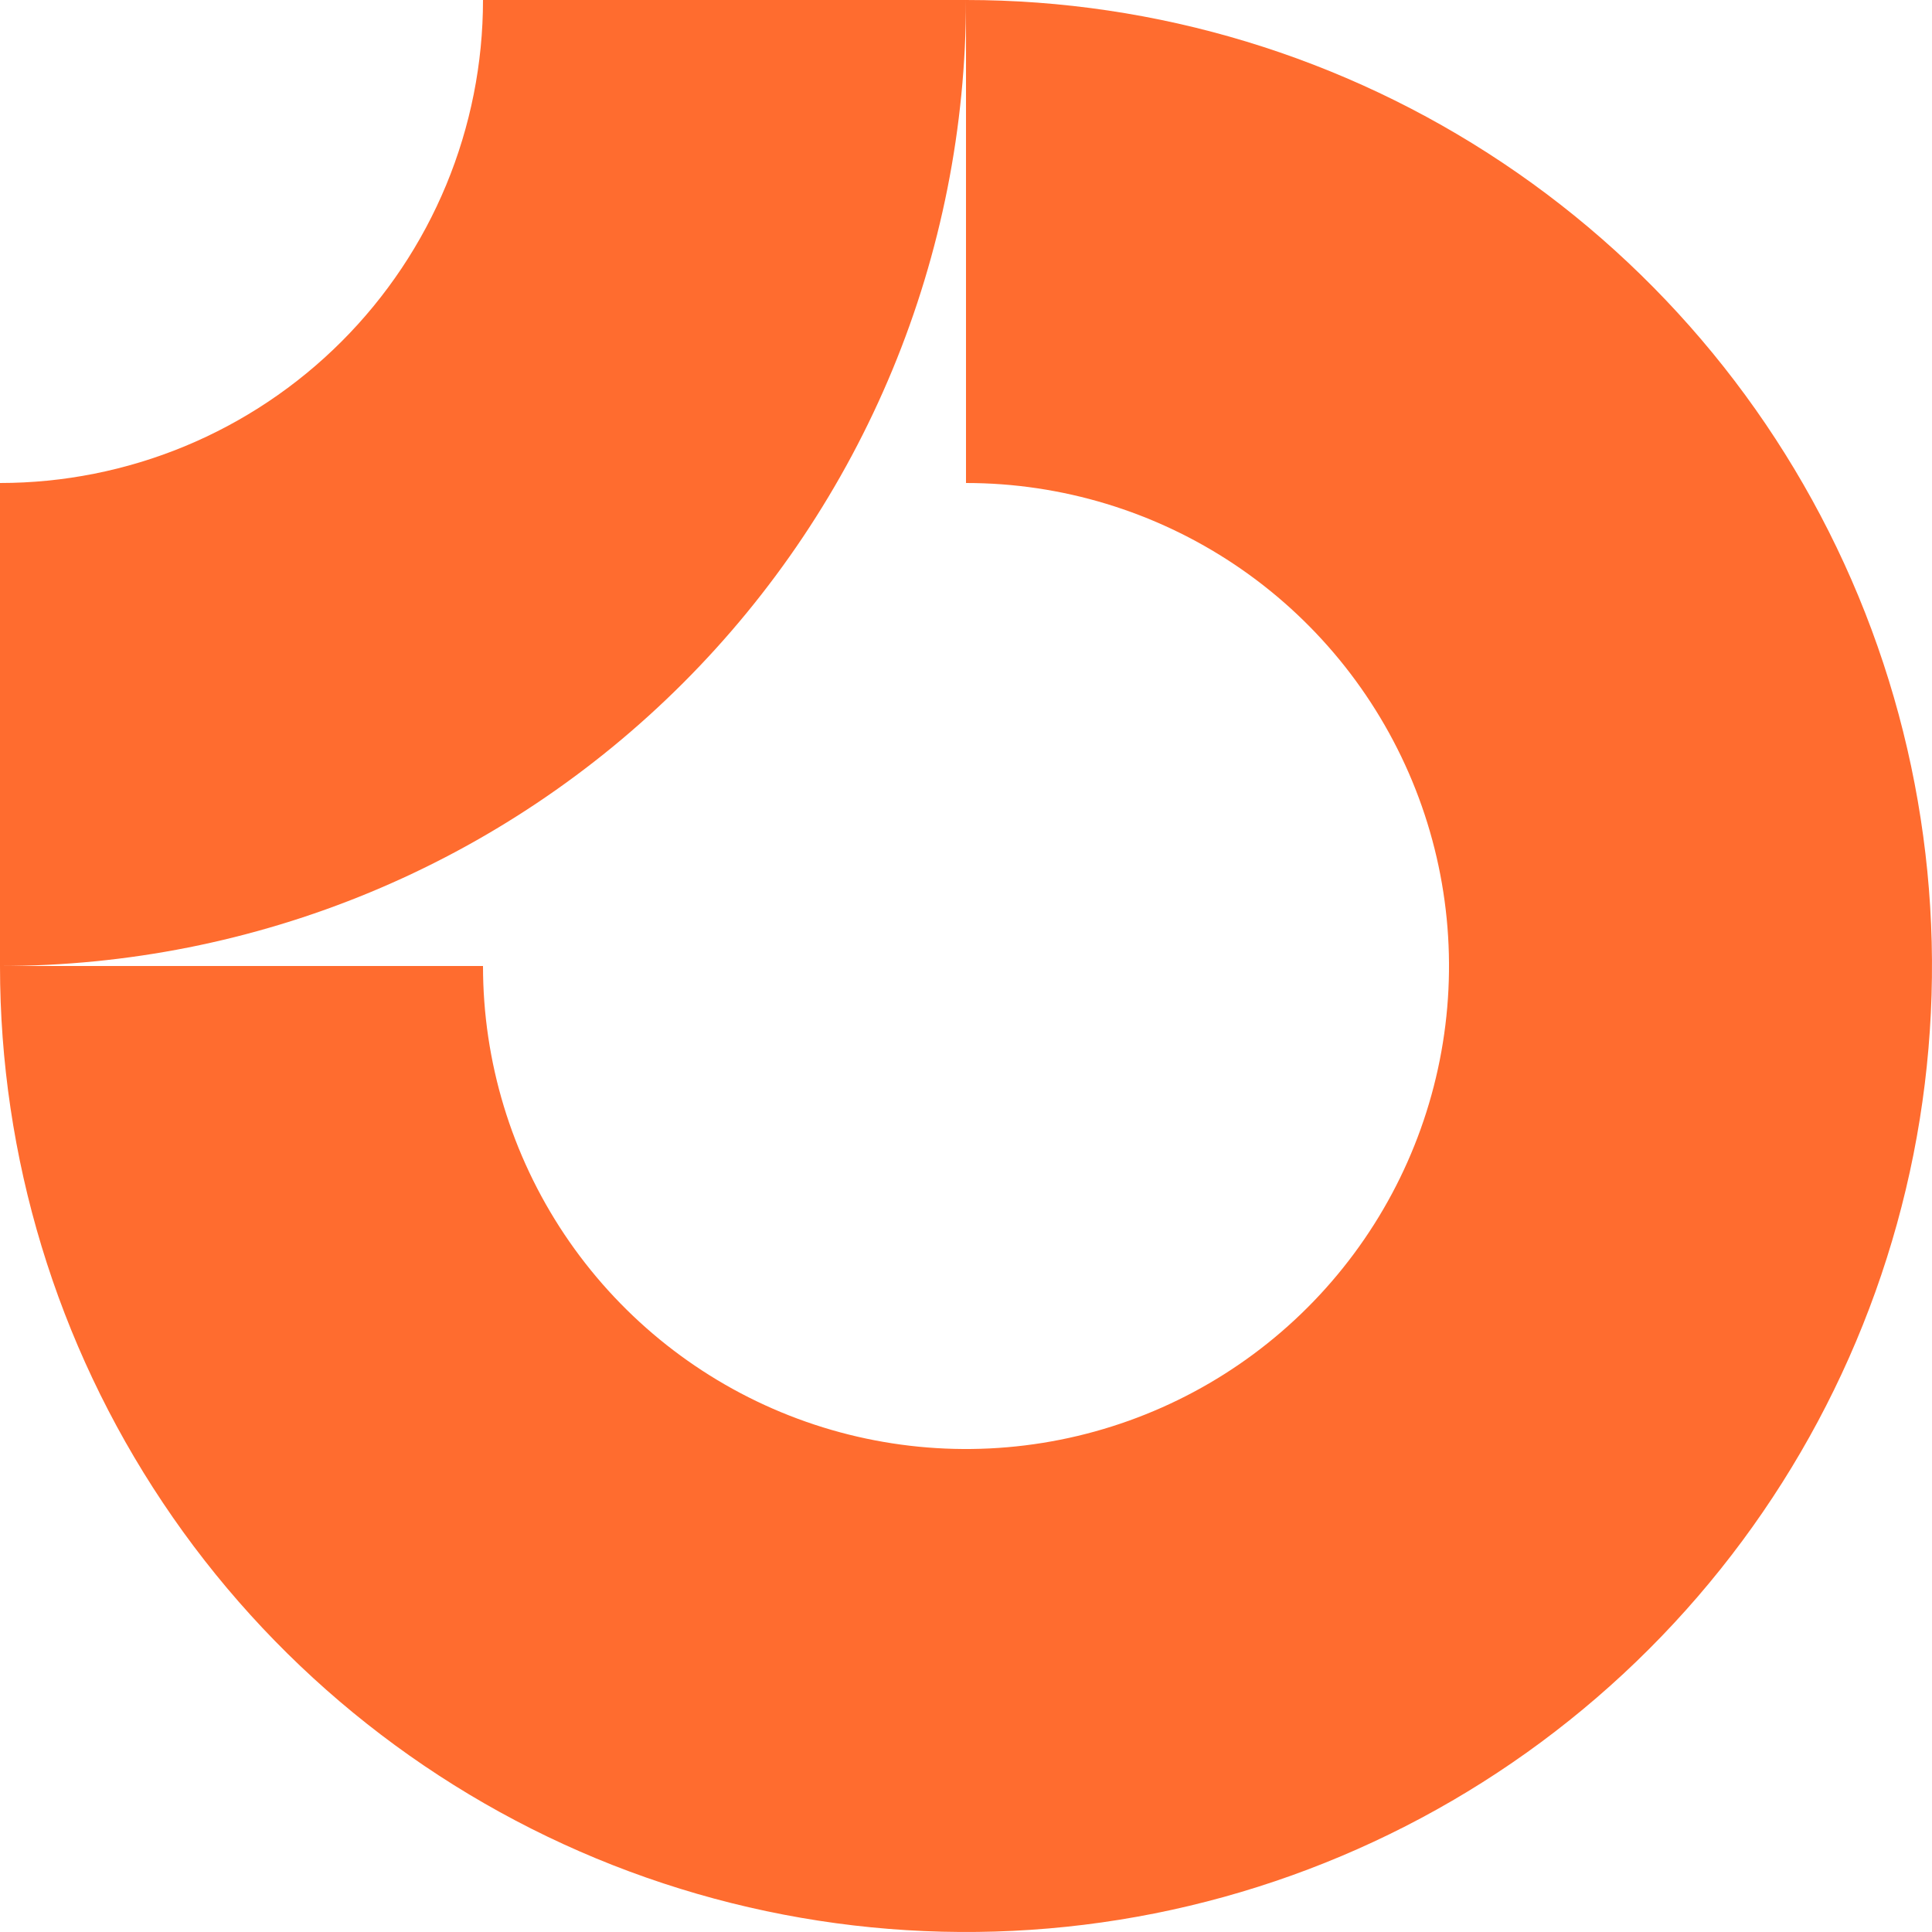
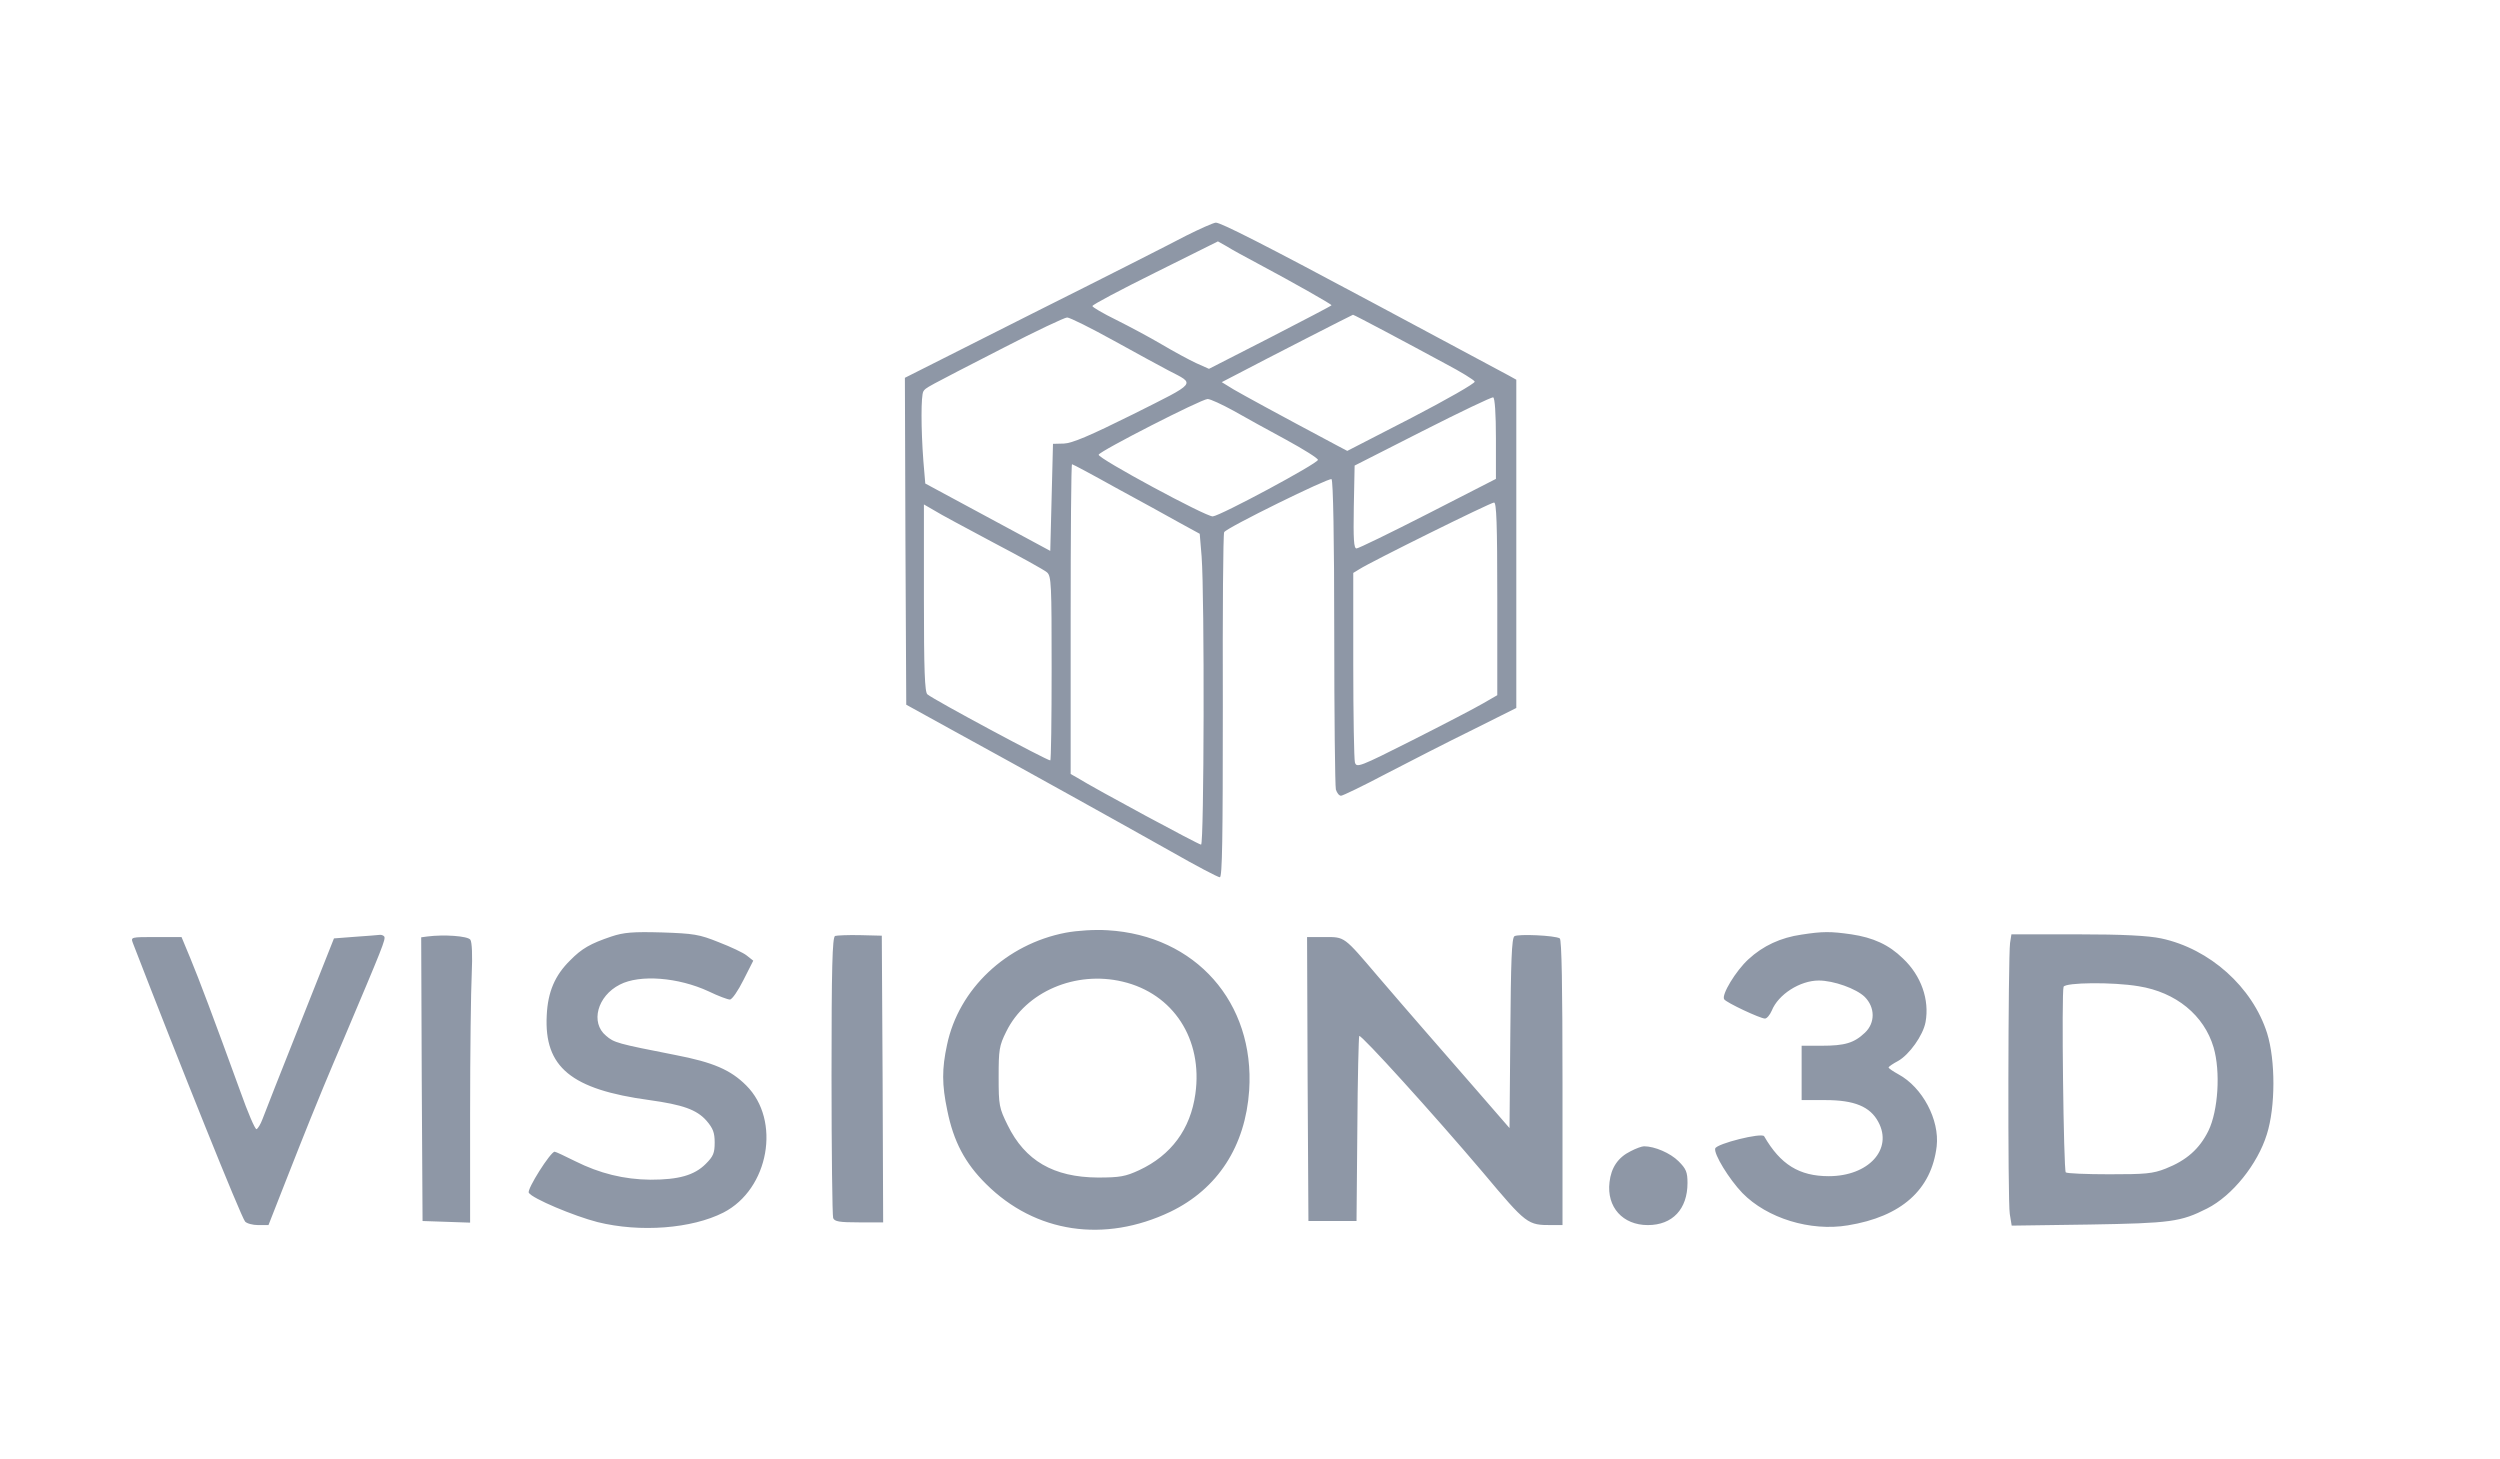
- <svg xmlns="http://www.w3.org/2000/svg" id="logo-86" width="40" height="40" viewBox="0 0 40 40" fill="none">
-   <path class="ccustom" fill-rule="evenodd" clip-rule="evenodd" d="M25.556 11.685C23.911 10.586 21.978 10 20 10V0C23.956 0 27.822 1.173 31.111 3.371C34.4 5.568 36.964 8.692 38.478 12.346C39.991 16.001 40.387 20.022 39.616 23.902C38.844 27.781 36.939 31.345 34.142 34.142C31.345 36.939 27.781 38.844 23.902 39.616C20.022 40.387 16.001 39.991 12.346 38.478C8.692 36.964 5.568 34.4 3.371 31.111C1.173 27.822 0 23.956 0 20H10C10 21.978 10.586 23.911 11.685 25.556C12.784 27.2 14.346 28.482 16.173 29.239C18 29.996 20.011 30.194 21.951 29.808C23.891 29.422 25.672 28.47 27.071 27.071C28.47 25.672 29.422 23.891 29.808 21.951C30.194 20.011 29.996 18 29.239 16.173C28.482 14.346 27.2 12.784 25.556 11.685Z" fill="#ff6c2f" />
-   <path class="ccustom" fill-rule="evenodd" clip-rule="evenodd" d="M10 5.16562e-07C10 1.313 9.741 2.614 9.239 3.827C8.736 5.04 8 6.142 7.071 7.071C6.142 8 5.04 8.736 3.827 9.239C2.614 9.741 1.313 10 5.4439e-06 10L5.00679e-06 20C2.626 20 5.227 19.483 7.654 18.478C10.08 17.473 12.285 15.999 14.142 14.142C15.999 12.285 17.473 10.08 18.478 7.654C19.483 5.227 20 2.626 20 -3.81469e-06L10 5.16562e-07Z" fill="#ff6c2f" />
+ <svg xmlns="http://www.w3.org/2000/svg" version="1.0" width="160" height="93.333" viewBox="120 260 920 499">
+   <path fill="#8E97A6" d="M556.5 327.9c-4.9 2.6-30.3 15.5-56.3 28.5L453 380.2l.2 60.2.3 60.1 16.5 9.1c27.4 15 63.5 35.1 81.1 45 9.1 5.2 17.1 9.4 17.8 9.4.9 0 1.1-14.4 1.1-63-.1-34.6.1-63.4.5-64 1-1.7 38.5-20.1 39.5-19.5.6.4 1 22.2 1 56.3 0 30.6.3 56.7.6 57.9.4 1.3 1.2 2.3 1.9 2.3.6 0 8.1-3.6 16.6-8.1 8.5-4.4 22.7-11.7 31.7-16.1l16.2-8.1V380.9l-2.7-1.5c-2.6-1.4-10.6-5.7-49.3-26.4-40.9-21.9-56.9-30-58.6-29.9-1 .1-5.9 2.3-10.9 4.8zm27 10.6c12 6.4 26.5 14.6 26.5 15 0 .2-10.2 5.5-22.6 11.9l-22.5 11.5-4.7-2.1c-2.6-1.2-8.3-4.3-12.7-6.9-4.4-2.6-11.9-6.6-16.7-9-4.9-2.4-8.8-4.7-8.8-5.1 0-.5 10.4-6 23.1-12.3l23.1-11.5 3.2 1.8c1.7 1.1 7.2 4.1 12.1 6.7zm46.4 24.7c6.4 3.4 16.3 8.7 22 11.8 5.7 3 10.6 6 10.8 6.6.2.6-10.3 6.6-23.2 13.3l-23.7 12.2-3.6-1.9c-23.1-12.3-34.4-18.5-38.2-20.7l-4.4-2.7 5.4-2.8c11.6-6.1 42.5-21.9 42.9-22 .2 0 5.6 2.8 12 6.2zm-99.9 3.4c8.5 4.7 17.5 9.6 20 10.9 10 5.2 10.9 4.1-13 16.1-16.1 8-22.5 10.7-25.5 10.8l-4 .1-.5 19.7-.5 19.7-23-12.4-23-12.4-.7-8.3c-.9-12-.9-24.1 0-25.6.9-1.4.2-1 29.4-16 12-6.2 22.6-11.2 23.5-11.2 1 0 8.8 3.9 17.3 8.6zm140.5 35.9v14.9l-25 12.8c-13.7 7-25.6 12.8-26.3 12.8-1 0-1.2-3.4-1-15.3l.3-15.2 25-12.7c13.8-7 25.5-12.6 26-12.4.6.2 1 6.1 1 15.1zm-96.6-10.2c4.2 2.4 12.9 7.2 19.4 10.7 6.4 3.5 11.7 6.8 11.7 7.4 0 1.3-35.9 20.6-38.7 20.8-2.4.2-42.4-21.4-42-22.7.5-1.4 37.7-20.4 40.1-20.5 1 0 5.3 2 9.5 4.3zm-43.2 28.4c8.7 4.7 19.2 10.5 23.3 12.8l7.5 4.1.7 8.4c1.1 14.9.9 106-.2 106-.9 0-38.6-20.3-45.7-24.7L514 526v-57c0-31.4.2-57 .5-57s7.6 3.9 16.2 8.7zM671 461.5V497l-5.2 3c-2.9 1.7-14.6 7.8-25.9 13.5-19.8 10-20.7 10.3-21.3 8.2-.3-1.2-.6-17.4-.6-35.9V452l2.3-1.4c4-2.6 48.2-24.5 49.5-24.5.9-.1 1.2 7.6 1.2 35.4zm-185.5-20.7c9.9 5.2 18.8 10.1 19.8 11 1.6 1.4 1.7 4.4 1.7 35.4 0 18.6-.2 33.8-.5 33.8-1.3 0-42.5-22.1-45.2-24.3-1-.7-1.3-9-1.3-35.4v-34.5l3.8 2.2c2 1.3 11.8 6.5 21.7 11.8zM512.2 584.4c-21.9 4.2-39.4 20.7-43.7 41.3-1.9 8.8-1.9 14.6.1 24.1 2.3 11.4 6.5 19.4 14.3 27.1 18.1 18 43.5 21.8 67.8 10.2 17.4-8.4 27.6-24.1 29-44.7 2.1-32.3-19.7-57-52.1-58.9-4.8-.3-11.1.1-15.4.9zm20.9 18c18.7 4.4 29.6 21.2 26.8 41.3-1.8 13-8.9 22.6-20.7 28.1-5 2.3-7 2.7-15.2 2.7-16.3-.1-26.8-6.2-33.2-19.3-3.1-6.3-3.3-7.2-3.3-17.7 0-10 .2-11.5 2.8-16.7 7.2-14.7 25.5-22.5 42.8-18.4zM345 585.8c-7.7 2.6-10.9 4.4-15.2 8.8-5.6 5.5-8.2 11.6-8.6 20.2-1 19.1 9 27.3 37.8 31.2 12.2 1.7 17.4 3.5 21 7.6 2.4 2.8 3 4.4 3 8 0 3.9-.5 5.1-3.3 7.9-4.2 4.2-10 5.8-20.3 5.8-9.8-.1-18.7-2.3-27.7-6.8-3.8-1.9-7.2-3.5-7.6-3.5-1.5 0-10.3 13.9-9.5 15.1 1.2 2.1 16.7 8.6 25.3 10.8 15.7 3.9 34.7 2.4 46.3-3.5 16.8-8.6 21.3-34 8.4-46.8-5.7-5.7-12.1-8.5-26.1-11.2-21.4-4.2-22.5-4.5-25.5-7.1-5.8-4.8-3.2-14.6 5.1-18.8 7.3-3.8 21.5-2.7 32.7 2.5 3.5 1.7 7 3 7.8 3 .8 0 3-3.2 5-7.2l3.6-7.1-2.4-1.9c-1.2-1-5.9-3.2-10.3-4.9-7.2-2.9-9.2-3.2-21-3.6-10.6-.3-14 0-18.5 1.5zM783 585.1c-7.7 1.1-14.2 4.1-19.6 9.1-4.6 4.2-10 13.1-8.9 14.7.7 1.2 13.3 7.1 15 7.1.7 0 1.8-1.3 2.5-2.9 2.4-6 10.4-11.1 17.3-11.1 5.5 0 13.8 3 16.9 6 3.9 3.9 3.9 9.6.1 13.2-4 3.8-7.4 4.8-15.9 4.8H783v20h8.8c10.6 0 16.4 2.4 19.4 8 5.5 10.1-3.6 20-18.2 20-10.9 0-17.8-4.3-23.8-14.7-.9-1.4-17.4 2.7-18 4.5-.6 2 5.1 11.3 10 16.4 9.1 9.3 25 14.2 38.8 11.9 19.7-3.2 30.8-13.1 32.7-29.1 1.1-9.7-5.2-21.7-14.1-26.5-2-1.1-3.6-2.2-3.6-2.5 0-.3 1.6-1.4 3.5-2.4 4.1-2.3 9.2-9.4 10.1-14.3 1.5-8.2-1.6-17.1-8.3-23.4-5.2-5.1-11-7.7-19-8.9-7.7-1.1-10.5-1.1-18.3.1zM250.7 585.9l-7.8.6-12.5 31.5c-6.9 17.3-13.1 33.1-13.8 35-.7 1.9-1.7 3.5-2.2 3.7-.5.2-3.2-6.1-6-14-9.7-26.7-15.2-41.3-18.4-49l-3.2-7.7h-9.4c-9.3 0-9.3 0-8.5 2.2 17.2 44.5 39.8 100.8 41.3 102.5.6.7 2.8 1.3 4.8 1.3h3.8l6.2-15.8c3.4-8.6 7.5-19.1 9.2-23.2 1.6-4.1 7.1-17.4 12.3-29.5 14.3-33.8 15.5-36.7 14.9-37.7-.3-.4-1.1-.7-1.7-.6-.7.1-4.7.4-9 .7zM277.2 585.8l-2.2.3.2 52.2.3 52.2 8.8.3 8.7.3v-40.3c0-22.2.3-45.3.6-51.3.3-6.7.1-11.6-.5-12.5-.9-1.4-9.8-2-15.9-1.2zM427.3 585.6c-1 .5-1.3 11.7-1.3 51.4 0 28 .3 51.5.6 52.4.5 1.3 2.3 1.6 9.5 1.6h8.9l-.2-52.8-.3-52.7-8-.2c-4.4-.1-8.6.1-9.2.3zM677.3 585.7c-1 .7-1.3 9.4-1.5 35.7l-.3 34.9-12.5-14.4c-6.9-7.9-15.7-18-19.5-22.4-3.9-4.4-11.2-13-16.4-19-12.7-14.9-12.1-14.5-19.7-14.5H601l.2 52.2.3 52.3H619.2l.3-33.8c.1-18.6.5-34 .7-34.3.7-.6 27.1 28.5 45.5 50.2 16.2 19.3 16.4 19.4 25.4 19.4h3.9v-52.4c0-35.1-.3-52.7-1-53.1-1.7-1.1-15.4-1.7-16.7-.8zM859.7 588.2c-.7 5.1-.9 94.9-.1 99.7l.7 4.3 28.6-.4c30.1-.5 33.6-1 43.3-5.9 9.3-4.7 18.6-16.3 22-27.3 3.2-10.1 3.2-27.2.1-37.2-5.4-17-21.1-31.1-39-34.9-4.8-1-13.9-1.5-30.9-1.5h-24.2l-.5 3.2zm47.3 15.9c13.8 2.2 24.1 10.7 27.6 22.5 2.6 8.9 1.7 23.3-1.9 30.7-3.3 6.7-8.1 10.9-15.7 13.9-4.8 1.9-7.5 2.1-20.8 2.1-8.4 0-15.6-.3-16-.7-.8-.9-1.6-66.2-.8-68.3.7-1.6 18-1.8 27.6-.2zM720.1 664.8c-4.7 2.3-7.2 6.1-7.8 11.4-1.1 9.2 4.9 15.8 14.1 15.8 9.1 0 14.6-5.9 14.6-15.5 0-4-.5-5.2-3.3-8-3-3-8.8-5.5-12.7-5.5-.8 0-3 .8-4.9 1.8z" />
</svg>
